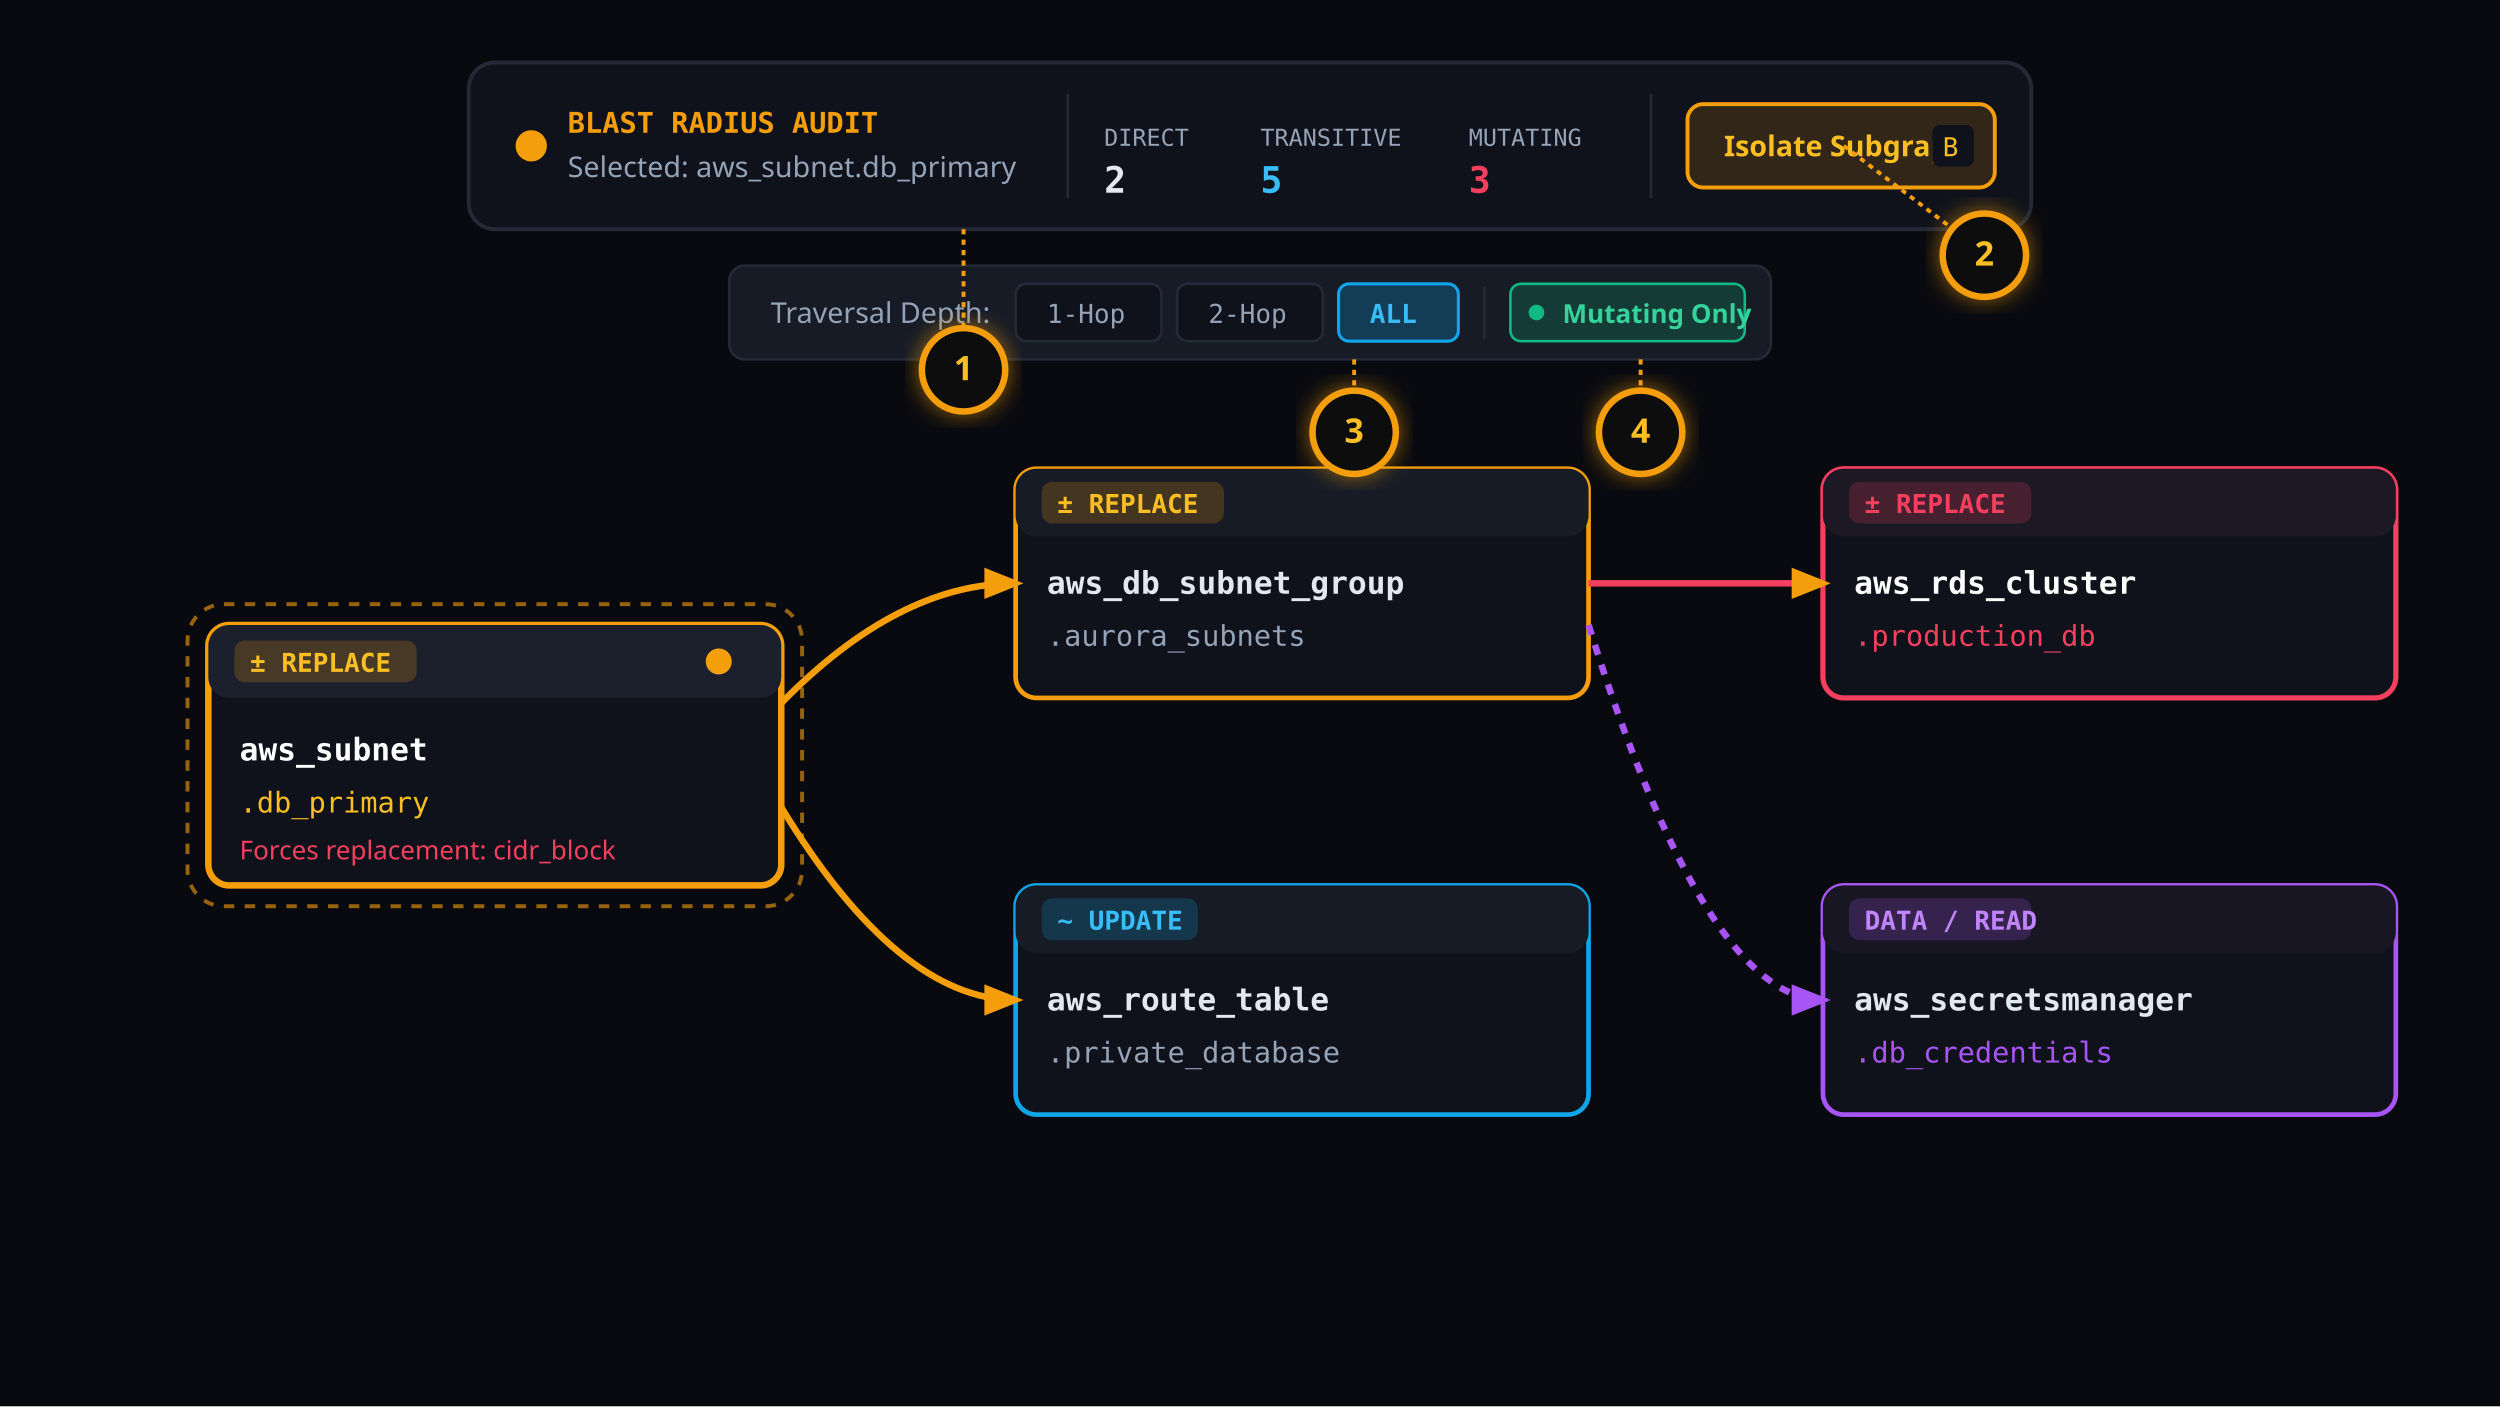
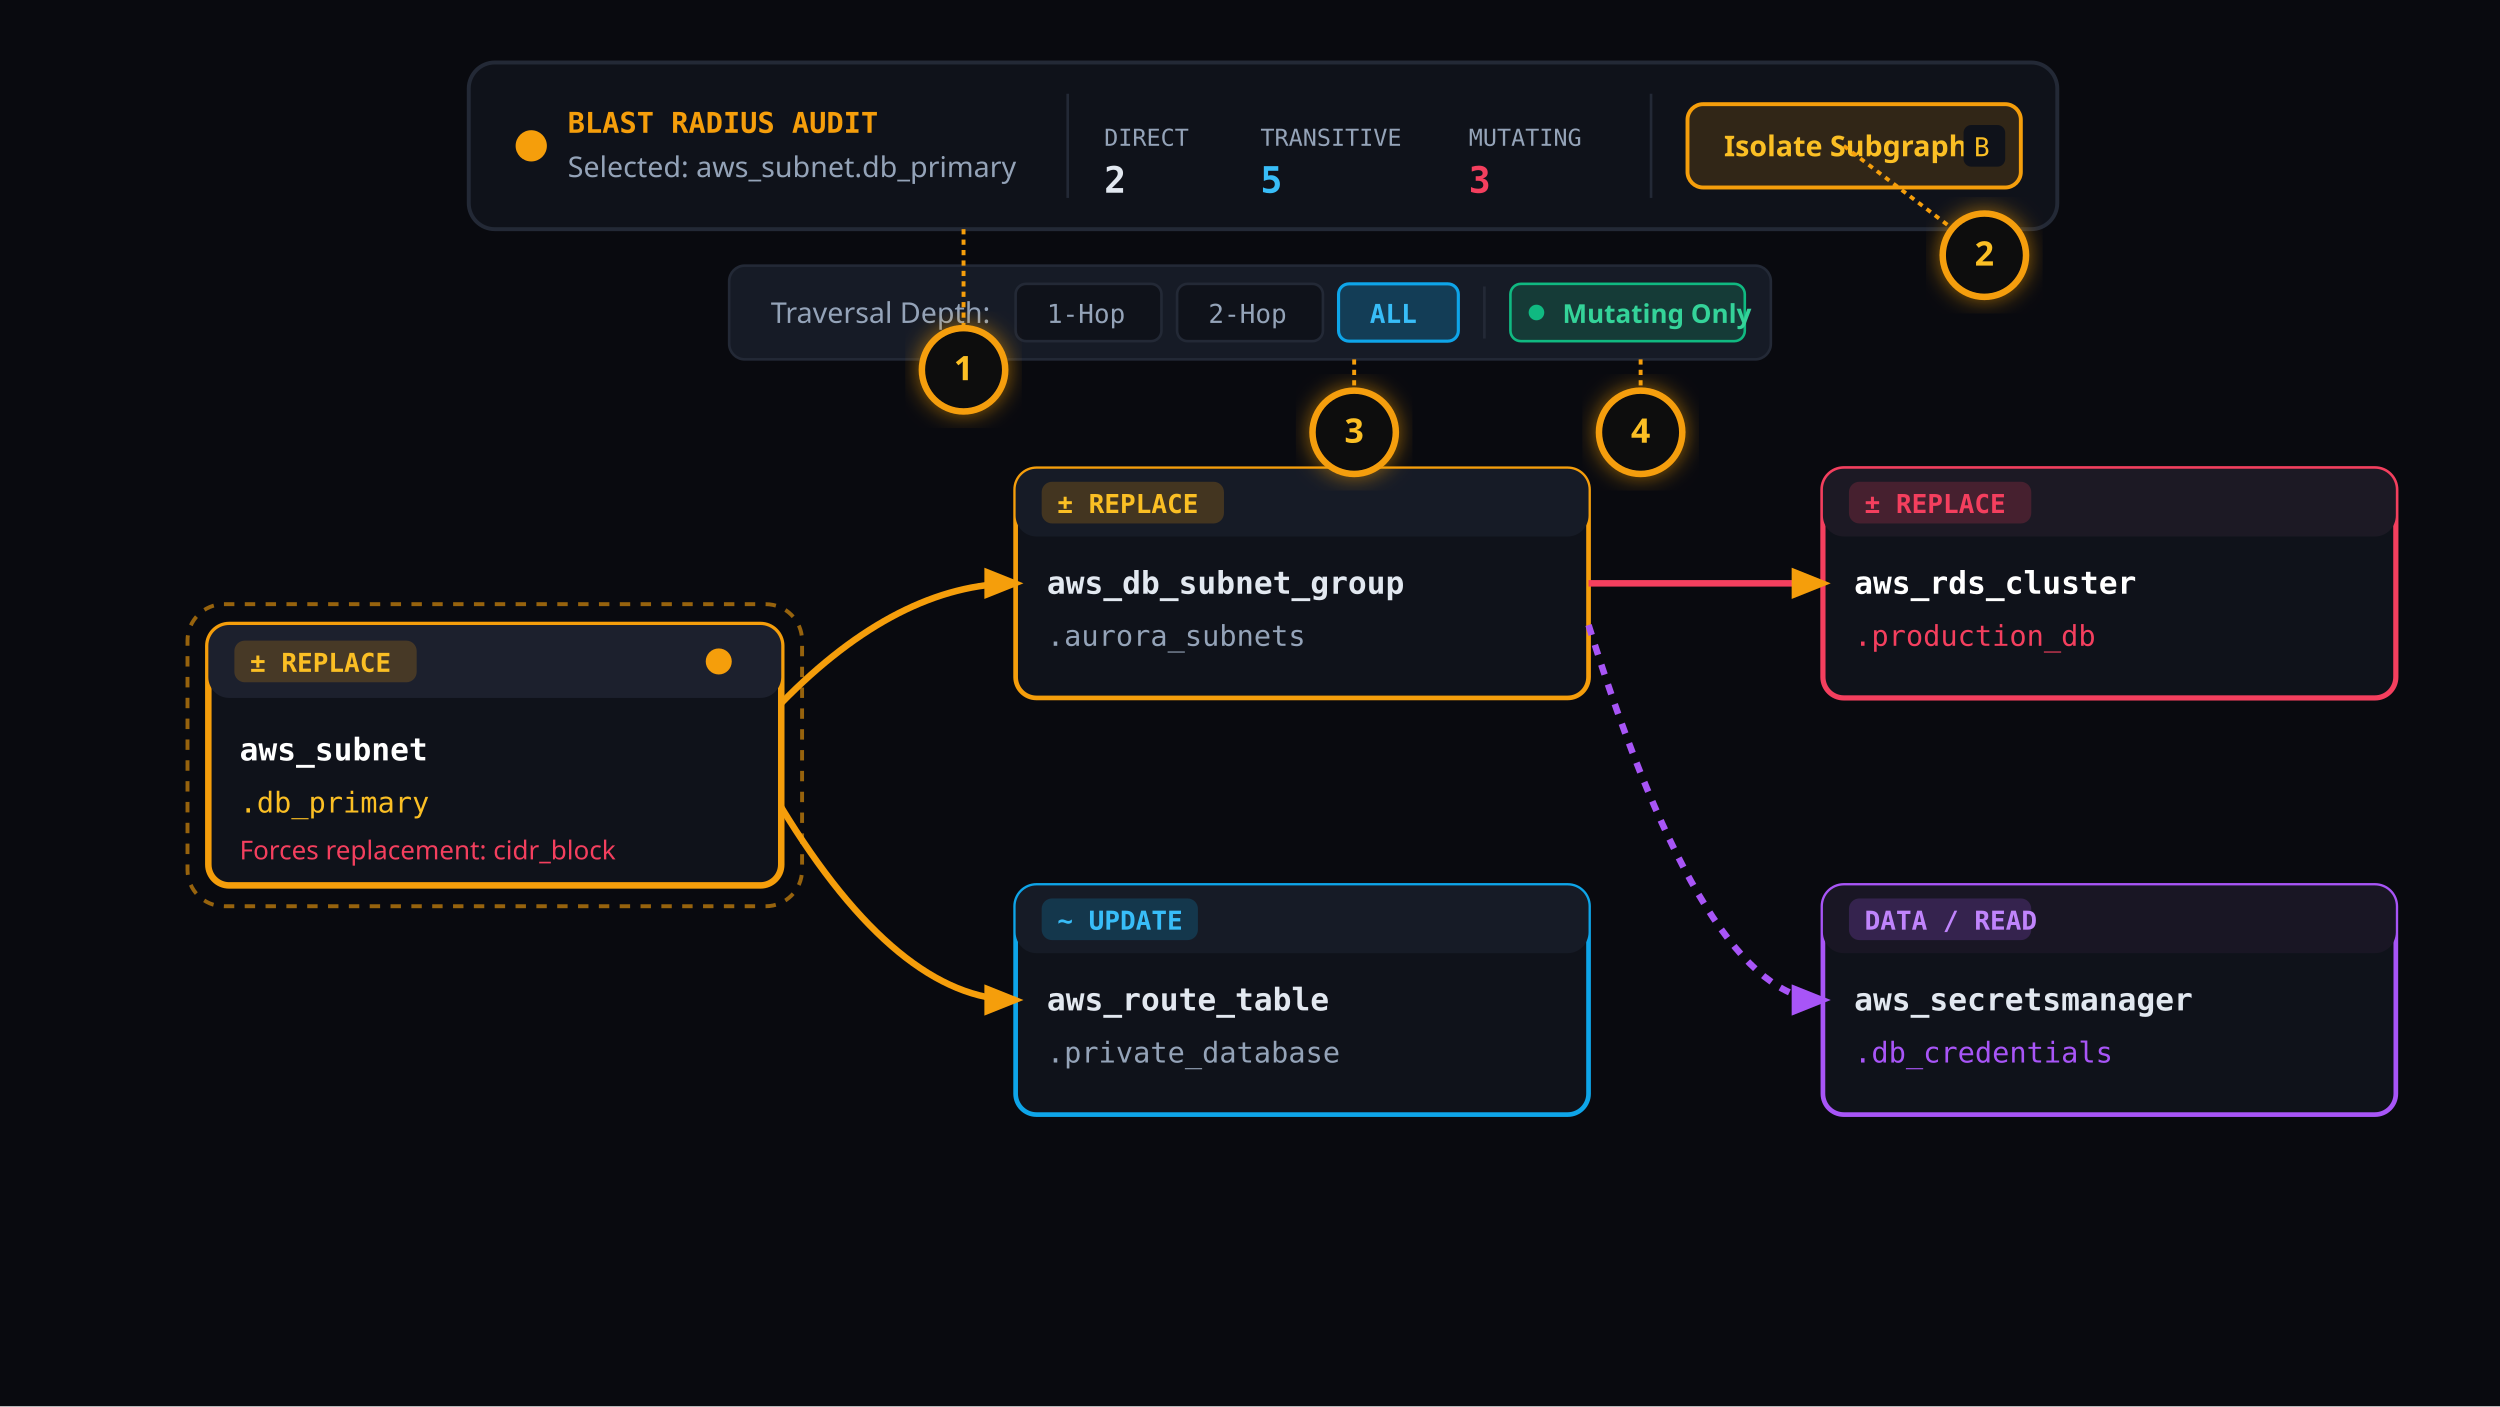
<svg xmlns="http://www.w3.org/2000/svg" width="960" height="540" viewBox="0 0 960 540" fill="none">
  <defs>
    <pattern id="grid-dots-br" x="0" y="0" width="24" height="24" patternUnits="userSpaceOnUse">
      <circle cx="2" cy="2" r="1" fill="#1e2638" />
    </pattern>
    <filter id="glow-br" x="-20%" y="-20%" width="140%" height="140%">
      <feDropShadow dx="0" dy="0" stdDeviation="4" flood-color="#f59e0b" flood-opacity="0.6" />
    </filter>
    <marker id="arrow-br" viewBox="0 0 10 10" refX="8" refY="5" markerWidth="6" markerHeight="6" orient="auto-start-reverse">
      <path d="M 0 1 L 10 5 L 0 9 z" fill="#f59e0b" />
    </marker>
    <marker id="arrow-purple" viewBox="0 0 10 10" refX="8" refY="5" markerWidth="6" markerHeight="6" orient="auto-start-reverse">
      <path d="M 0 1 L 10 5 L 0 9 z" fill="#a855f7" />
    </marker>
  </defs>
  <rect width="960" height="540" fill="#090a0f" />
  <g id="blast-radius-hud" transform="translate(180, 24)">
-     <rect width="600" height="64" rx="10" fill="#0f121a" stroke="#232936" stroke-width="1.5" />
+     <rect width="610" height="64" rx="10" fill="#0f121a" stroke="#232936" stroke-width="1.5" />
    <circle cx="24" cy="32" r="6" fill="#f59e0b" />
    <text x="38" y="27" fill="#f59e0b" font-family="'DM Mono', monospace" font-size="11" font-weight="700">BLAST RADIUS AUDIT</text>
    <text x="38" y="44" fill="#94a3b8" font-family="'DM Sans', sans-serif" font-size="11">Selected: aws_subnet.db_primary</text>
    <line x1="230" y1="12" x2="230" y2="52" stroke="#232936" stroke-width="1" />
    <g transform="translate(244, 18)">
      <text x="0" y="14" fill="#94a3b8" font-family="'DM Mono', monospace" font-size="9">DIRECT</text>
      <text x="0" y="32" fill="#e2e8f0" font-family="'DM Mono', monospace" font-size="14" font-weight="700">2</text>
    </g>
    <g transform="translate(304, 18)">
      <text x="0" y="14" fill="#94a3b8" font-family="'DM Mono', monospace" font-size="9">TRANSITIVE</text>
      <text x="0" y="32" fill="#38bdf8" font-family="'DM Mono', monospace" font-size="14" font-weight="700">5</text>
    </g>
    <g transform="translate(384, 18)">
      <text x="0" y="14" fill="#94a3b8" font-family="'DM Mono', monospace" font-size="9">MUTATING</text>
      <text x="0" y="32" fill="#f43f5e" font-family="'DM Mono', monospace" font-size="14" font-weight="700">3</text>
    </g>
    <line x1="454" y1="12" x2="454" y2="52" stroke="#232936" stroke-width="1" />
    <g transform="translate(468, 16)">
-       <rect width="118" height="32" rx="6" fill="#f59e0b" fill-opacity="0.15" stroke="#f59e0b" stroke-width="1.5" />
+       <rect width="128" height="32" rx="6" fill="#f59e0b" fill-opacity="0.15" stroke="#f59e0b" stroke-width="1.5" />
      <text x="14" y="20" fill="#fbbf24" font-family="'DM Sans', sans-serif" font-size="11" font-weight="600">Isolate Subgraph</text>
-       <rect x="94" y="8" width="16" height="16" rx="3" fill="#0f121a" />
-       <text x="98" y="20" fill="#fbbf24" font-family="'DM Mono', monospace" font-size="10">B</text>
+       <rect x="106" y="8" width="16" height="16" rx="3" fill="#0f121a" />
+       <text x="110" y="20" fill="#fbbf24" font-family="'DM Mono', monospace" font-size="10">B</text>
    </g>
  </g>
  <g id="subgraph-stepper-strip" transform="translate(280, 102)">
    <rect width="400" height="36" rx="6" fill="#161b26" stroke="#232936" />
    <text x="16" y="22" fill="#94a3b8" font-family="'DM Sans', sans-serif" font-size="11">Traversal Depth:</text>
    <rect x="110" y="7" width="56" height="22" rx="4" fill="#0f121a" stroke="#232936" />
    <text x="122" y="22" fill="#94a3b8" font-family="'DM Mono', monospace" font-size="10">1-Hop</text>
    <rect x="172" y="7" width="56" height="22" rx="4" fill="#0f121a" stroke="#232936" />
    <text x="184" y="22" fill="#94a3b8" font-family="'DM Mono', monospace" font-size="10">2-Hop</text>
    <rect x="234" y="7" width="46" height="22" rx="4" fill="#0ea5e9" fill-opacity="0.25" stroke="#0ea5e9" stroke-width="1.2" />
    <text x="246" y="22" fill="#38bdf8" font-family="'DM Mono', monospace" font-size="10" font-weight="600">ALL</text>
    <line x1="290" y1="8" x2="290" y2="28" stroke="#232936" />
    <rect x="300" y="7" width="90" height="22" rx="4" fill="#10b981" fill-opacity="0.2" stroke="#10b981" stroke-width="1" />
    <circle cx="310" cy="18" r="3" fill="#10b981" />
    <text x="320" y="22" fill="#34d399" font-family="'DM Sans', sans-serif" font-size="10" font-weight="600">Mutating Only</text>
  </g>
  <g transform="translate(80, 240)">
    <rect x="-8" y="-8" width="236" height="116" rx="14" fill="none" stroke="#f59e0b" stroke-width="1.5" stroke-dasharray="4 4" opacity="0.6" />
    <rect width="220" height="100" rx="8" fill="#0f121a" stroke="#f59e0b" stroke-width="2.5" />
    <rect x="0" y="0" width="220" height="28" rx="8" fill="#1c202d" />
    <rect x="10" y="6" width="70" height="16" rx="4" fill="#f59e0b" fill-opacity="0.2" />
    <text x="16" y="18" fill="#fbbf24" font-family="'DM Mono', monospace" font-size="10" font-weight="700">± REPLACE</text>
    <circle cx="196" cy="14" r="5" fill="#f59e0b" />
    <text x="12" y="52" fill="#ffffff" font-family="'DM Mono', monospace" font-size="12" font-weight="600">aws_subnet</text>
    <text x="12" y="72" fill="#fbbf24" font-family="'DM Mono', monospace" font-size="11">.db_primary</text>
    <text x="12" y="90" fill="#f43f5e" font-family="'DM Sans', sans-serif" font-size="10" font-weight="500">Forces replacement: cidr_block</text>
  </g>
  <g transform="translate(390, 180)">
    <rect width="220" height="88" rx="8" fill="#0f121a" stroke="#f59e0b" stroke-width="1.8" />
    <rect x="0" y="0" width="220" height="26" rx="8" fill="#161b26" />
    <rect x="10" y="5" width="70" height="16" rx="4" fill="#f59e0b" fill-opacity="0.2" />
    <text x="16" y="17" fill="#fbbf24" font-family="'DM Mono', monospace" font-size="10" font-weight="700">± REPLACE</text>
    <text x="12" y="48" fill="#e2e8f0" font-family="'DM Mono', monospace" font-size="12" font-weight="600">aws_db_subnet_group</text>
    <text x="12" y="68" fill="#94a3b8" font-family="'DM Mono', monospace" font-size="11">.aurora_subnets</text>
  </g>
  <g transform="translate(390, 340)">
    <rect width="220" height="88" rx="8" fill="#0f121a" stroke="#0ea5e9" stroke-width="1.8" />
    <rect x="0" y="0" width="220" height="26" rx="8" fill="#161b26" />
    <rect x="10" y="5" width="60" height="16" rx="4" fill="#0ea5e9" fill-opacity="0.2" />
    <text x="16" y="17" fill="#38bdf8" font-family="'DM Mono', monospace" font-size="10" font-weight="700">~ UPDATE</text>
    <text x="12" y="48" fill="#e2e8f0" font-family="'DM Mono', monospace" font-size="12" font-weight="600">aws_route_table</text>
    <text x="12" y="68" fill="#94a3b8" font-family="'DM Mono', monospace" font-size="11">.private_database</text>
  </g>
  <g transform="translate(700, 180)">
    <rect width="220" height="88" rx="8" fill="#0f121a" stroke="#f43f5e" stroke-width="2" />
    <rect x="0" y="0" width="220" height="26" rx="8" fill="#1c1924" />
    <rect x="10" y="5" width="70" height="16" rx="4" fill="#f43f5e" fill-opacity="0.2" />
    <text x="16" y="17" fill="#f43f5e" font-family="'DM Mono', monospace" font-size="10" font-weight="700">± REPLACE</text>
    <text x="12" y="48" fill="#ffffff" font-family="'DM Mono', monospace" font-size="12" font-weight="600">aws_rds_cluster</text>
    <text x="12" y="68" fill="#f43f5e" font-family="'DM Mono', monospace" font-size="11">.production_db</text>
  </g>
  <g transform="translate(700, 340)">
    <rect width="220" height="88" rx="8" fill="#0f121a" stroke="#a855f7" stroke-width="1.8" />
    <rect x="0" y="0" width="220" height="26" rx="8" fill="#191624" />
    <rect x="10" y="5" width="70" height="16" rx="4" fill="#a855f7" fill-opacity="0.2" />
    <text x="16" y="17" fill="#c084fc" font-family="'DM Mono', monospace" font-size="10" font-weight="700">DATA / READ</text>
    <text x="12" y="48" fill="#e2e8f0" font-family="'DM Mono', monospace" font-size="12" font-weight="600">aws_secretsmanager</text>
    <text x="12" y="68" fill="#a855f7" font-family="'DM Mono', monospace" font-size="11">.db_credentials</text>
  </g>
  <path d="M 300 270 Q 345 224 390 224" stroke="#f59e0b" stroke-width="2.5" fill="none" marker-end="url(#arrow-br)" />
  <path d="M 300 310 Q 345 384 390 384" stroke="#f59e0b" stroke-width="2.5" fill="none" marker-end="url(#arrow-br)" />
  <path d="M 610 224 L 700 224" stroke="#f43f5e" stroke-width="2.5" fill="none" marker-end="url(#arrow-br)" />
  <path d="M 610 240 Q 655 384 700 384" stroke="#a855f7" stroke-width="2.5" stroke-dasharray="4 4" fill="none" marker-end="url(#arrow-purple)" />
  <line x1="370" y1="88" x2="370" y2="128" stroke="#f59e0b" stroke-width="1.5" stroke-dasharray="2 2" />
  <g class="callout-pin" transform="translate(370, 142)">
    <circle cx="0" cy="0" r="16" fill="#090a0f" stroke="#f59e0b" stroke-width="2.5" filter="url(#glow-br)" />
    <text x="0" y="4" text-anchor="middle" fill="#fbbf24" font-family="'DM Sans', sans-serif" font-size="13" font-weight="700">1</text>
  </g>
  <line x1="708" y1="56" x2="750" y2="88" stroke="#f59e0b" stroke-width="1.5" stroke-dasharray="2 2" />
  <g class="callout-pin" transform="translate(762, 98)">
    <circle cx="0" cy="0" r="16" fill="#090a0f" stroke="#f59e0b" stroke-width="2.5" filter="url(#glow-br)" />
    <text x="0" y="4" text-anchor="middle" fill="#fbbf24" font-family="'DM Sans', sans-serif" font-size="13" font-weight="700">2</text>
  </g>
  <line x1="520" y1="138" x2="520" y2="152" stroke="#f59e0b" stroke-width="1.5" stroke-dasharray="2 2" />
  <g class="callout-pin" transform="translate(520, 166)">
    <circle cx="0" cy="0" r="16" fill="#090a0f" stroke="#f59e0b" stroke-width="2.5" filter="url(#glow-br)" />
    <text x="0" y="4" text-anchor="middle" fill="#fbbf24" font-family="'DM Sans', sans-serif" font-size="13" font-weight="700">3</text>
  </g>
  <line x1="630" y1="138" x2="630" y2="152" stroke="#f59e0b" stroke-width="1.5" stroke-dasharray="2 2" />
  <g class="callout-pin" transform="translate(630, 166)">
    <circle cx="0" cy="0" r="16" fill="#090a0f" stroke="#f59e0b" stroke-width="2.5" filter="url(#glow-br)" />
    <text x="0" y="4" text-anchor="middle" fill="#fbbf24" font-family="'DM Sans', sans-serif" font-size="13" font-weight="700">4</text>
  </g>
</svg>
